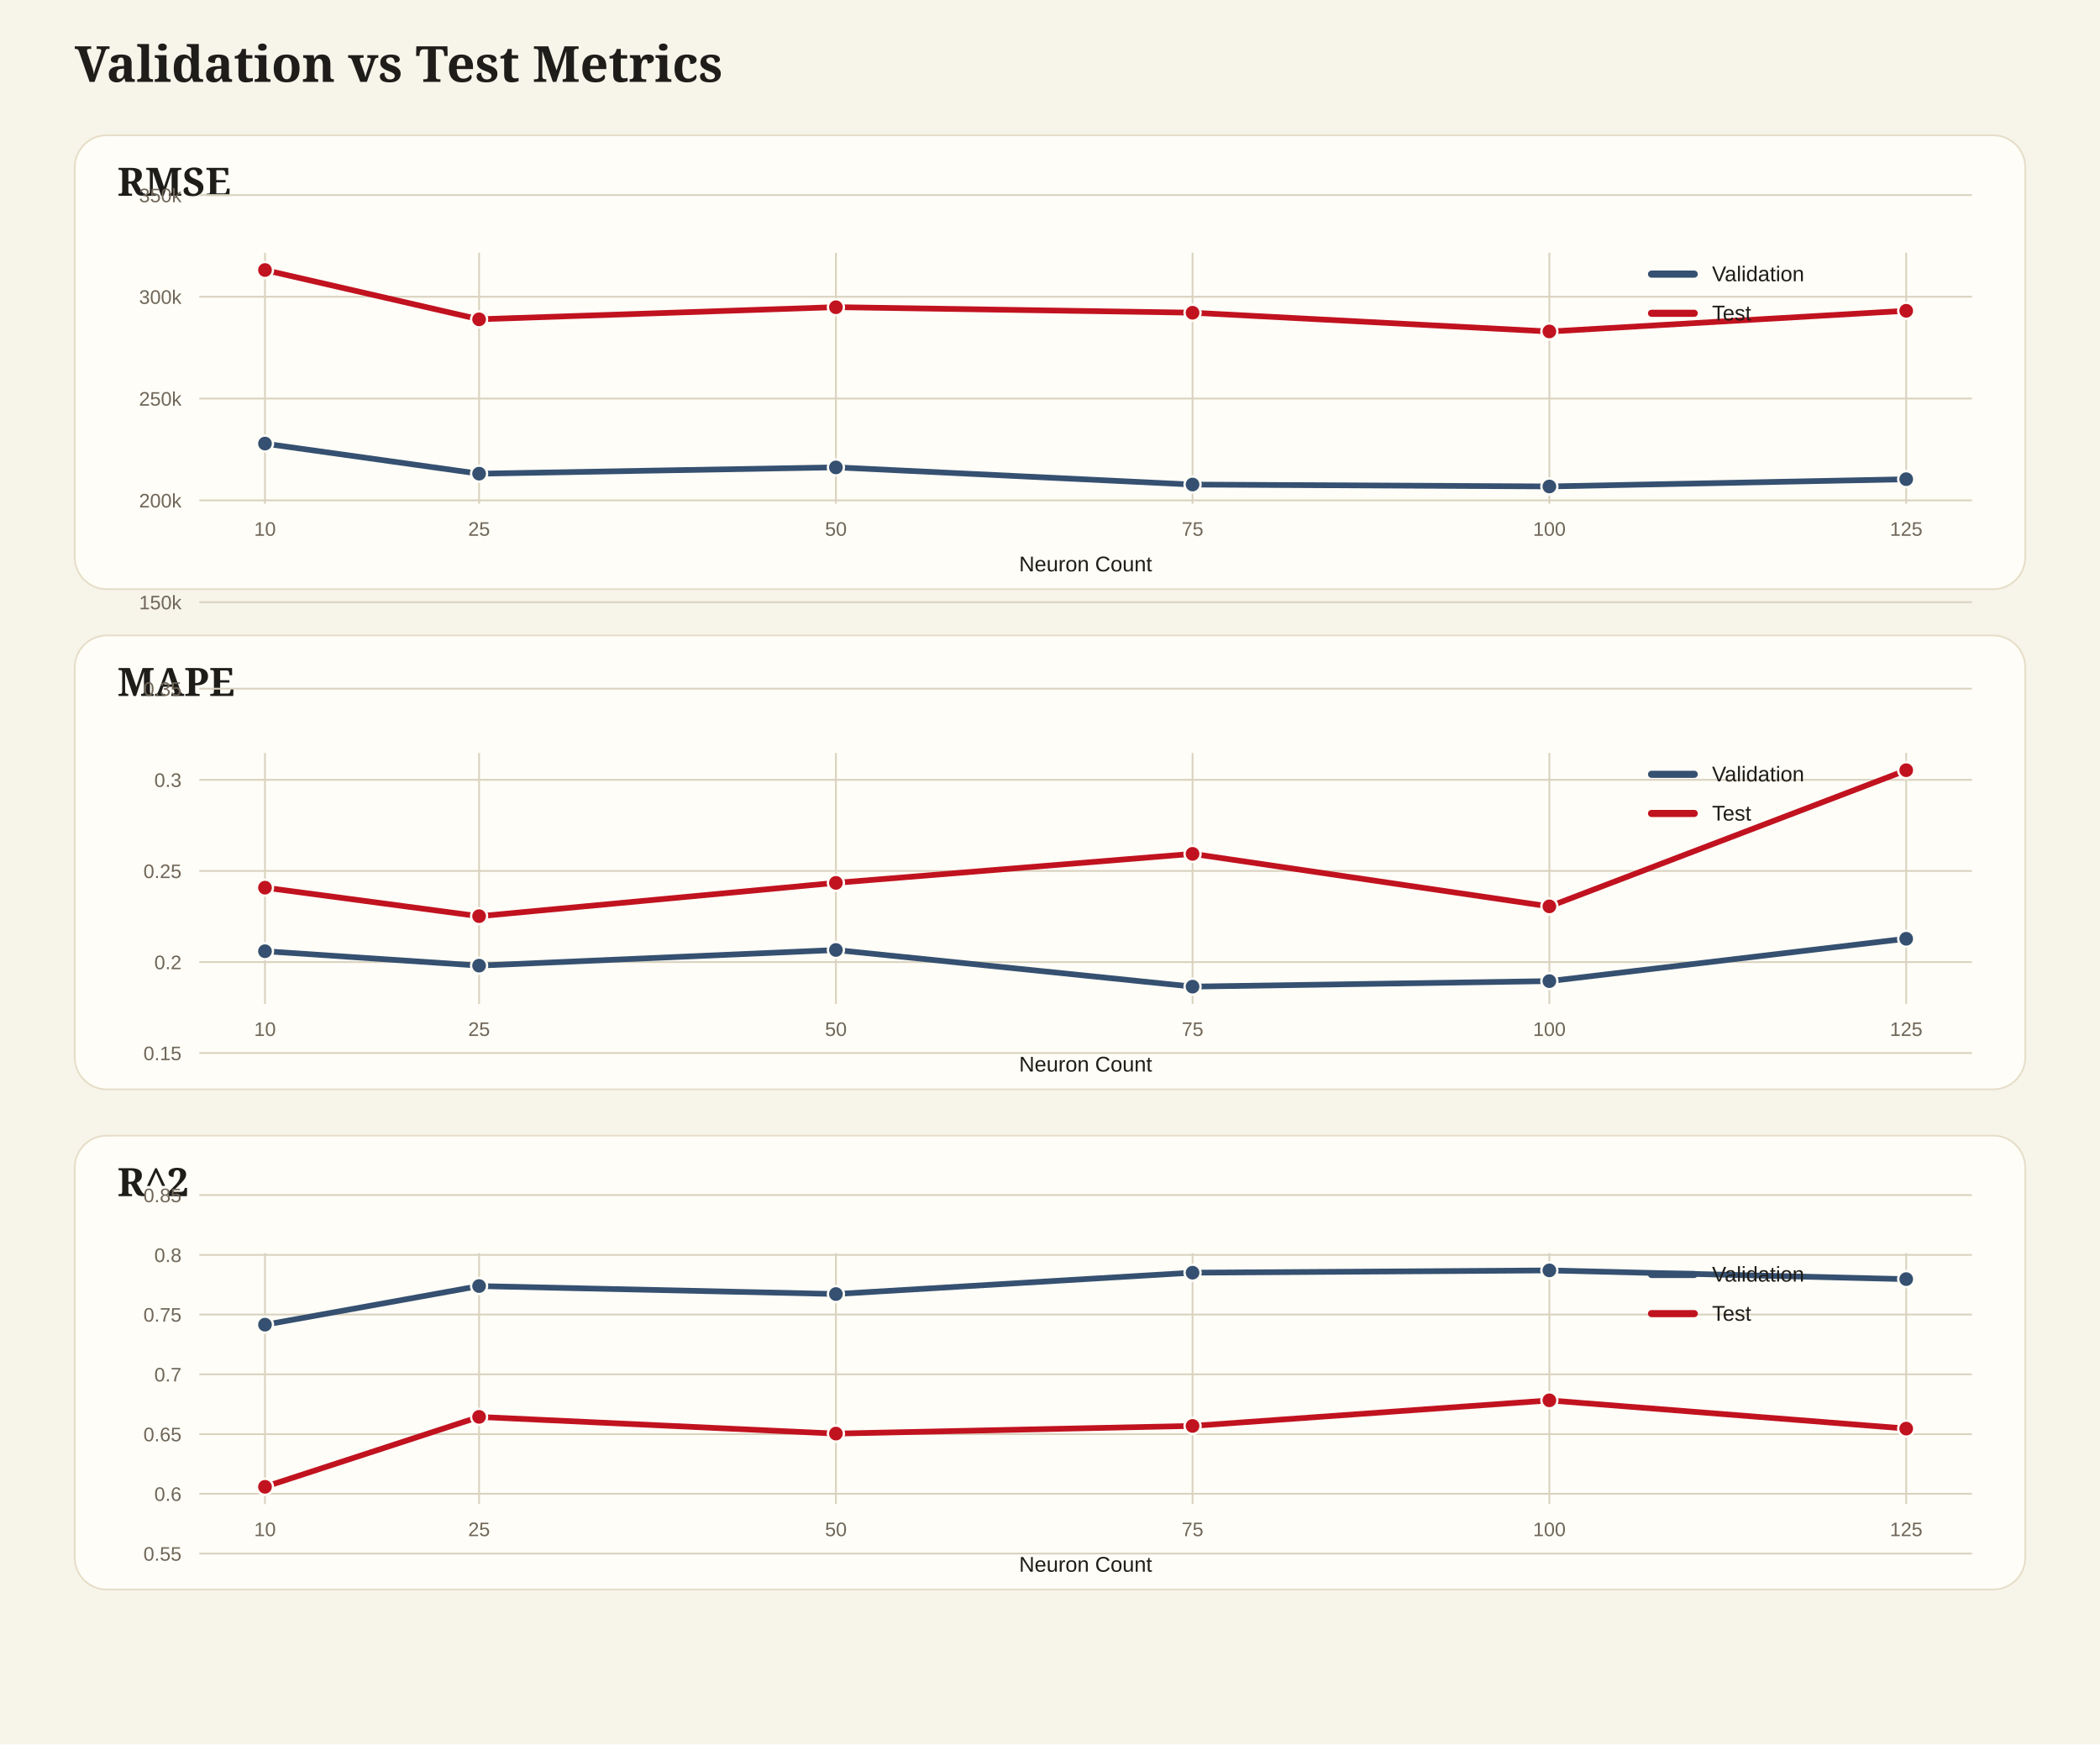
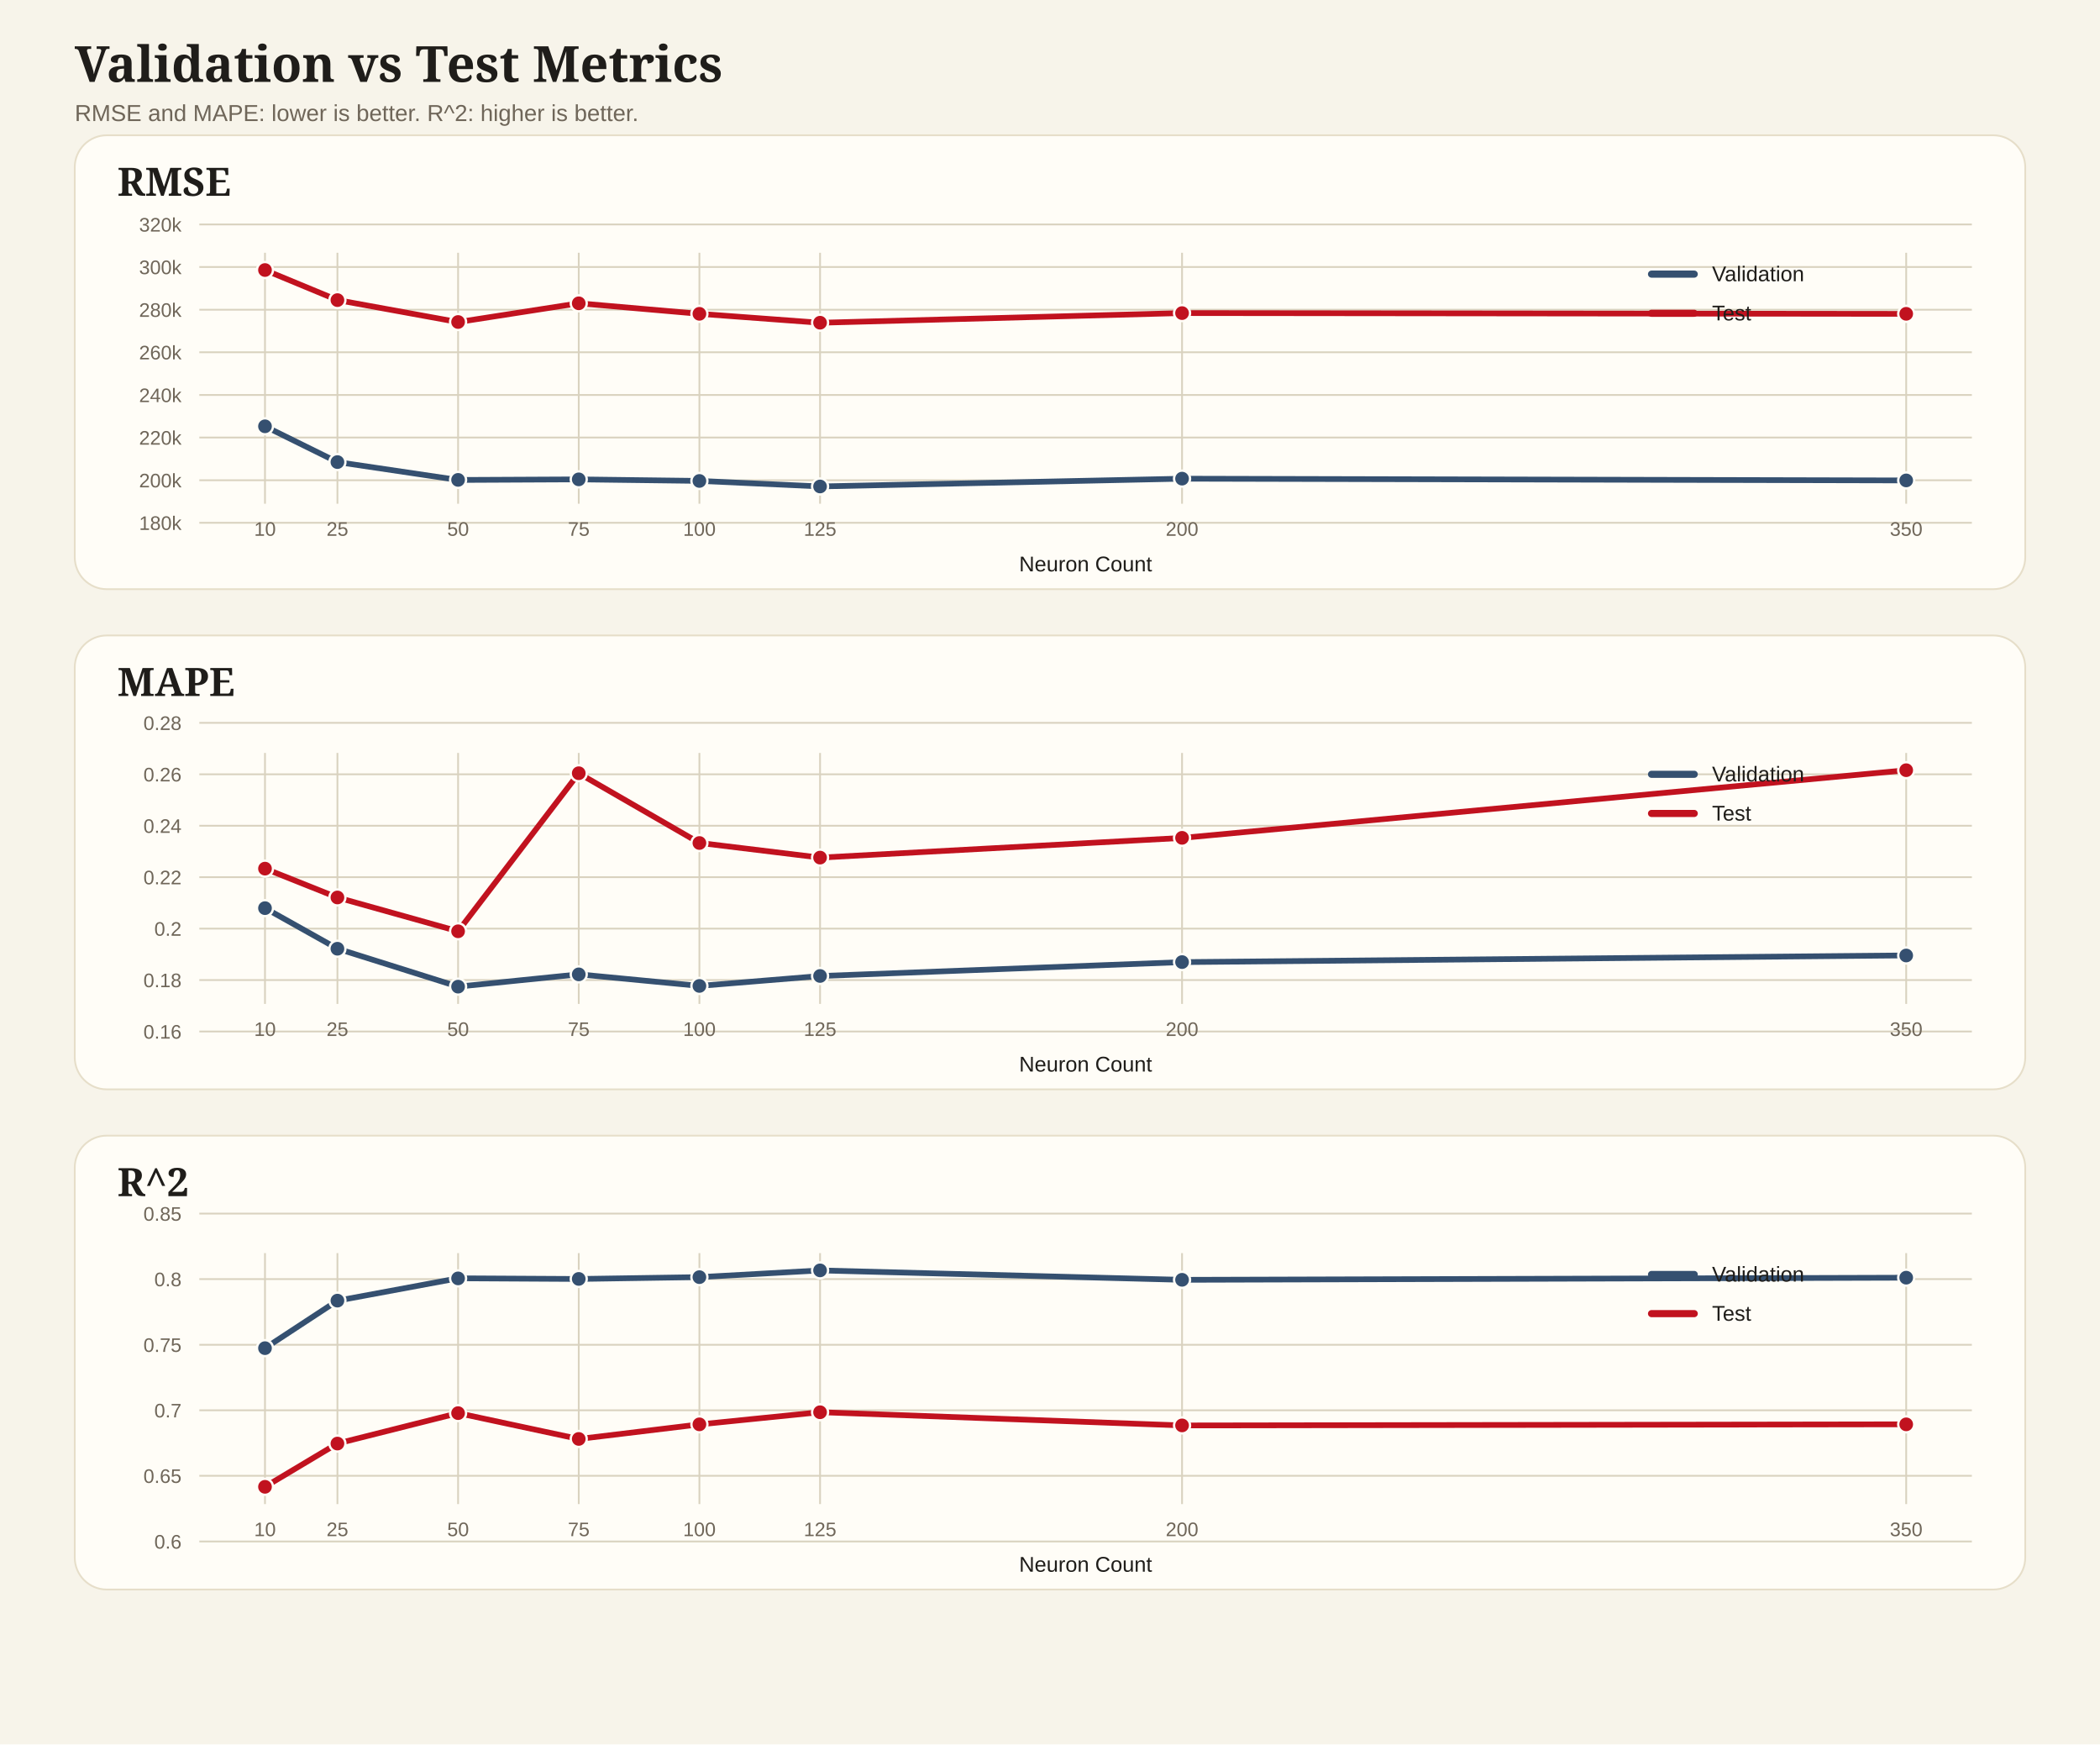
<svg xmlns="http://www.w3.org/2000/svg" width="1180" height="980" viewBox="0 0 1180 980" role="img" aria-label="Validation vs Test Metrics">
  <rect width="1180" height="980" fill="#f7f4ea" />
  <text x="42" y="46" fill="#1f1d1a" font-size="28" font-weight="700" font-family="Georgia, serif">Validation vs Test Metrics</text>
+   <text x="42" y="68" fill="#6f6659" font-size="13" font-family="Trebuchet MS, Arial, sans-serif">RMSE and MAPE: lower is better. R^2: higher is better.</text>
  <rect x="42.0" y="76.0" width="1096.0" height="255.0" rx="18" fill="#fffdf7" stroke="#e6dec9" />
  <text x="66.0" y="110.0" fill="#1f1d1a" font-size="22" font-weight="700" font-family="Georgia, serif">RMSE</text>
-   <line x1="112.0" y1="338.3" x2="1108.0" y2="338.3" stroke="#d9d2bf" stroke-width="1" />
-   <text x="102.0" y="342.3" text-anchor="end" fill="#6f6659" font-size="11" font-family="Trebuchet MS, Arial, sans-serif">150k</text>
-   <line x1="112.0" y1="281.1" x2="1108.0" y2="281.1" stroke="#d9d2bf" stroke-width="1" />
-   <text x="102.0" y="285.1" text-anchor="end" fill="#6f6659" font-size="11" font-family="Trebuchet MS, Arial, sans-serif">200k</text>
-   <line x1="112.0" y1="223.9" x2="1108.0" y2="223.9" stroke="#d9d2bf" stroke-width="1" />
-   <text x="102.0" y="227.9" text-anchor="end" fill="#6f6659" font-size="11" font-family="Trebuchet MS, Arial, sans-serif">250k</text>
-   <line x1="112.0" y1="166.7" x2="1108.0" y2="166.7" stroke="#d9d2bf" stroke-width="1" />
-   <text x="102.0" y="170.7" text-anchor="end" fill="#6f6659" font-size="11" font-family="Trebuchet MS, Arial, sans-serif">300k</text>
-   <line x1="112.0" y1="109.6" x2="1108.0" y2="109.6" stroke="#d9d2bf" stroke-width="1" />
-   <text x="102.0" y="113.6" text-anchor="end" fill="#6f6659" font-size="11" font-family="Trebuchet MS, Arial, sans-serif">350k</text>
+   <line x1="112.0" y1="293.7" x2="1108.0" y2="293.7" stroke="#d9d2bf" stroke-width="1" />
+   <text x="102.0" y="297.7" text-anchor="end" fill="#6f6659" font-size="11" font-family="Trebuchet MS, Arial, sans-serif">180k</text>
+   <line x1="112.0" y1="269.8" x2="1108.0" y2="269.8" stroke="#d9d2bf" stroke-width="1" />
+   <text x="102.0" y="273.8" text-anchor="end" fill="#6f6659" font-size="11" font-family="Trebuchet MS, Arial, sans-serif">200k</text>
+   <line x1="112.0" y1="245.8" x2="1108.0" y2="245.8" stroke="#d9d2bf" stroke-width="1" />
+   <text x="102.0" y="249.8" text-anchor="end" fill="#6f6659" font-size="11" font-family="Trebuchet MS, Arial, sans-serif">220k</text>
+   <line x1="112.0" y1="221.9" x2="1108.0" y2="221.9" stroke="#d9d2bf" stroke-width="1" />
+   <text x="102.0" y="225.9" text-anchor="end" fill="#6f6659" font-size="11" font-family="Trebuchet MS, Arial, sans-serif">240k</text>
+   <line x1="112.0" y1="197.9" x2="1108.0" y2="197.9" stroke="#d9d2bf" stroke-width="1" />
+   <text x="102.0" y="201.9" text-anchor="end" fill="#6f6659" font-size="11" font-family="Trebuchet MS, Arial, sans-serif">260k</text>
+   <line x1="112.0" y1="174.0" x2="1108.0" y2="174.0" stroke="#d9d2bf" stroke-width="1" />
+   <text x="102.0" y="178.0" text-anchor="end" fill="#6f6659" font-size="11" font-family="Trebuchet MS, Arial, sans-serif">280k</text>
+   <line x1="112.0" y1="150.0" x2="1108.0" y2="150.0" stroke="#d9d2bf" stroke-width="1" />
+   <text x="102.0" y="154.0" text-anchor="end" fill="#6f6659" font-size="11" font-family="Trebuchet MS, Arial, sans-serif">300k</text>
+   <line x1="112.0" y1="126.1" x2="1108.0" y2="126.1" stroke="#d9d2bf" stroke-width="1" />
+   <text x="102.0" y="130.1" text-anchor="end" fill="#6f6659" font-size="11" font-family="Trebuchet MS, Arial, sans-serif">320k</text>
  <line x1="148.9" y1="142.0" x2="148.9" y2="283.0" stroke="#d9d2bf" stroke-width="1" />
  <text x="148.9" y="301.0" text-anchor="middle" fill="#6f6659" font-size="11" font-family="Trebuchet MS, Arial, sans-serif">10</text>
-   <line x1="269.2" y1="142.0" x2="269.2" y2="283.0" stroke="#d9d2bf" stroke-width="1" />
-   <text x="269.2" y="301.0" text-anchor="middle" fill="#6f6659" font-size="11" font-family="Trebuchet MS, Arial, sans-serif">25</text>
-   <line x1="469.7" y1="142.0" x2="469.7" y2="283.0" stroke="#d9d2bf" stroke-width="1" />
-   <text x="469.7" y="301.0" text-anchor="middle" fill="#6f6659" font-size="11" font-family="Trebuchet MS, Arial, sans-serif">50</text>
-   <line x1="670.1" y1="142.0" x2="670.1" y2="283.0" stroke="#d9d2bf" stroke-width="1" />
-   <text x="670.1" y="301.0" text-anchor="middle" fill="#6f6659" font-size="11" font-family="Trebuchet MS, Arial, sans-serif">75</text>
-   <line x1="870.6" y1="142.0" x2="870.6" y2="283.0" stroke="#d9d2bf" stroke-width="1" />
-   <text x="870.6" y="301.0" text-anchor="middle" fill="#6f6659" font-size="11" font-family="Trebuchet MS, Arial, sans-serif">100</text>
+   <line x1="189.6" y1="142.0" x2="189.6" y2="283.0" stroke="#d9d2bf" stroke-width="1" />
+   <text x="189.6" y="301.0" text-anchor="middle" fill="#6f6659" font-size="11" font-family="Trebuchet MS, Arial, sans-serif">25</text>
+   <line x1="257.4" y1="142.0" x2="257.4" y2="283.0" stroke="#d9d2bf" stroke-width="1" />
+   <text x="257.4" y="301.0" text-anchor="middle" fill="#6f6659" font-size="11" font-family="Trebuchet MS, Arial, sans-serif">50</text>
+   <line x1="325.2" y1="142.0" x2="325.2" y2="283.0" stroke="#d9d2bf" stroke-width="1" />
+   <text x="325.2" y="301.0" text-anchor="middle" fill="#6f6659" font-size="11" font-family="Trebuchet MS, Arial, sans-serif">75</text>
+   <line x1="393.0" y1="142.0" x2="393.0" y2="283.0" stroke="#d9d2bf" stroke-width="1" />
+   <text x="393.0" y="301.0" text-anchor="middle" fill="#6f6659" font-size="11" font-family="Trebuchet MS, Arial, sans-serif">100</text>
+   <line x1="460.8" y1="142.0" x2="460.8" y2="283.0" stroke="#d9d2bf" stroke-width="1" />
+   <text x="460.8" y="301.0" text-anchor="middle" fill="#6f6659" font-size="11" font-family="Trebuchet MS, Arial, sans-serif">125</text>
+   <line x1="664.2" y1="142.0" x2="664.2" y2="283.0" stroke="#d9d2bf" stroke-width="1" />
+   <text x="664.2" y="301.0" text-anchor="middle" fill="#6f6659" font-size="11" font-family="Trebuchet MS, Arial, sans-serif">200</text>
  <line x1="1071.1" y1="142.0" x2="1071.1" y2="283.0" stroke="#d9d2bf" stroke-width="1" />
-   <text x="1071.1" y="301.0" text-anchor="middle" fill="#6f6659" font-size="11" font-family="Trebuchet MS, Arial, sans-serif">125</text>
-   <path d="M 148.89 249.24 L 269.18 266.12 L 469.66 262.55 L 670.14 272.23 L 870.63 273.28 L 1071.11 269.25" fill="none" stroke="#355070" stroke-width="3.2" stroke-linecap="round" stroke-linejoin="round" />
-   <circle cx="148.9" cy="249.2" r="4.5" fill="#355070" stroke="#fffdf7" stroke-width="1.3" />
-   <circle cx="269.2" cy="266.1" r="4.5" fill="#355070" stroke="#fffdf7" stroke-width="1.3" />
-   <circle cx="469.7" cy="262.6" r="4.5" fill="#355070" stroke="#fffdf7" stroke-width="1.3" />
-   <circle cx="670.1" cy="272.2" r="4.5" fill="#355070" stroke="#fffdf7" stroke-width="1.3" />
-   <circle cx="870.6" cy="273.3" r="4.5" fill="#355070" stroke="#fffdf7" stroke-width="1.3" />
-   <circle cx="1071.1" cy="269.2" r="4.5" fill="#355070" stroke="#fffdf7" stroke-width="1.3" />
-   <path d="M 148.89 151.72 L 269.18 179.36 L 469.66 172.55 L 670.14 175.67 L 870.63 186.24 L 1071.11 174.60" fill="none" stroke="#c1121f" stroke-width="3.2" stroke-linecap="round" stroke-linejoin="round" />
+   <text x="1071.1" y="301.0" text-anchor="middle" fill="#6f6659" font-size="11" font-family="Trebuchet MS, Arial, sans-serif">350</text>
+   <path d="M 148.89 239.51 L 189.58 259.59 L 257.39 269.64 L 325.20 269.32 L 393.01 270.17 L 460.82 273.28 L 664.25 268.93 L 1071.11 269.91" fill="none" stroke="#355070" stroke-width="3.2" stroke-linecap="round" stroke-linejoin="round" />
+   <circle cx="148.9" cy="239.5" r="4.5" fill="#355070" stroke="#fffdf7" stroke-width="1.3" />
+   <circle cx="189.6" cy="259.6" r="4.5" fill="#355070" stroke="#fffdf7" stroke-width="1.3" />
+   <circle cx="257.4" cy="269.6" r="4.5" fill="#355070" stroke="#fffdf7" stroke-width="1.3" />
+   <circle cx="325.2" cy="269.3" r="4.5" fill="#355070" stroke="#fffdf7" stroke-width="1.3" />
+   <circle cx="393.0" cy="270.2" r="4.5" fill="#355070" stroke="#fffdf7" stroke-width="1.3" />
+   <circle cx="460.8" cy="273.3" r="4.5" fill="#355070" stroke="#fffdf7" stroke-width="1.3" />
+   <circle cx="664.2" cy="268.9" r="4.5" fill="#355070" stroke="#fffdf7" stroke-width="1.3" />
+   <circle cx="1071.1" cy="269.9" r="4.5" fill="#355070" stroke="#fffdf7" stroke-width="1.3" />
+   <path d="M 148.89 151.72 L 189.58 168.58 L 257.39 180.94 L 325.20 170.39 L 393.01 176.30 L 460.82 181.33 L 664.25 175.88 L 1071.11 176.33" fill="none" stroke="#c1121f" stroke-width="3.2" stroke-linecap="round" stroke-linejoin="round" />
  <circle cx="148.9" cy="151.7" r="4.5" fill="#c1121f" stroke="#fffdf7" stroke-width="1.3" />
-   <circle cx="269.2" cy="179.4" r="4.5" fill="#c1121f" stroke="#fffdf7" stroke-width="1.3" />
-   <circle cx="469.7" cy="172.6" r="4.5" fill="#c1121f" stroke="#fffdf7" stroke-width="1.3" />
-   <circle cx="670.1" cy="175.7" r="4.5" fill="#c1121f" stroke="#fffdf7" stroke-width="1.3" />
-   <circle cx="870.6" cy="186.2" r="4.5" fill="#c1121f" stroke="#fffdf7" stroke-width="1.3" />
-   <circle cx="1071.1" cy="174.6" r="4.5" fill="#c1121f" stroke="#fffdf7" stroke-width="1.3" />
+   <circle cx="189.6" cy="168.6" r="4.5" fill="#c1121f" stroke="#fffdf7" stroke-width="1.3" />
+   <circle cx="257.4" cy="180.9" r="4.5" fill="#c1121f" stroke="#fffdf7" stroke-width="1.3" />
+   <circle cx="325.2" cy="170.4" r="4.5" fill="#c1121f" stroke="#fffdf7" stroke-width="1.3" />
+   <circle cx="393.0" cy="176.3" r="4.5" fill="#c1121f" stroke="#fffdf7" stroke-width="1.3" />
+   <circle cx="460.8" cy="181.3" r="4.5" fill="#c1121f" stroke="#fffdf7" stroke-width="1.3" />
+   <circle cx="664.2" cy="175.9" r="4.5" fill="#c1121f" stroke="#fffdf7" stroke-width="1.3" />
+   <circle cx="1071.1" cy="176.3" r="4.5" fill="#c1121f" stroke="#fffdf7" stroke-width="1.3" />
  <line x1="928.0" y1="154.0" x2="952.0" y2="154.0" stroke="#355070" stroke-width="4" stroke-linecap="round" />
  <text x="962.0" y="158.0" fill="#1f1d1a" font-size="12" font-family="Trebuchet MS, Arial, sans-serif">Validation</text>
  <line x1="928.0" y1="176.0" x2="952.0" y2="176.0" stroke="#c1121f" stroke-width="4" stroke-linecap="round" />
  <text x="962.0" y="180.0" fill="#1f1d1a" font-size="12" font-family="Trebuchet MS, Arial, sans-serif">Test</text>
  <text x="610.0" y="321.0" text-anchor="middle" fill="#1f1d1a" font-size="12" font-family="Trebuchet MS, Arial, sans-serif">Neuron Count</text>
  <rect x="42.0" y="357.0" width="1096.0" height="255.0" rx="18" fill="#fffdf7" stroke="#e6dec9" />
  <text x="66.0" y="391.0" fill="#1f1d1a" font-size="22" font-weight="700" font-family="Georgia, serif">MAPE</text>
-   <line x1="112.0" y1="591.6" x2="1108.0" y2="591.6" stroke="#d9d2bf" stroke-width="1" />
-   <text x="102.0" y="595.6" text-anchor="end" fill="#6f6659" font-size="11" font-family="Trebuchet MS, Arial, sans-serif">0.15</text>
-   <line x1="112.0" y1="540.5" x2="1108.0" y2="540.5" stroke="#d9d2bf" stroke-width="1" />
-   <text x="102.0" y="544.5" text-anchor="end" fill="#6f6659" font-size="11" font-family="Trebuchet MS, Arial, sans-serif">0.2</text>
-   <line x1="112.0" y1="489.3" x2="1108.0" y2="489.3" stroke="#d9d2bf" stroke-width="1" />
-   <text x="102.0" y="493.3" text-anchor="end" fill="#6f6659" font-size="11" font-family="Trebuchet MS, Arial, sans-serif">0.25</text>
-   <line x1="112.0" y1="438.1" x2="1108.0" y2="438.1" stroke="#d9d2bf" stroke-width="1" />
-   <text x="102.0" y="442.1" text-anchor="end" fill="#6f6659" font-size="11" font-family="Trebuchet MS, Arial, sans-serif">0.3</text>
-   <line x1="112.0" y1="386.9" x2="1108.0" y2="386.9" stroke="#d9d2bf" stroke-width="1" />
-   <text x="102.0" y="390.9" text-anchor="end" fill="#6f6659" font-size="11" font-family="Trebuchet MS, Arial, sans-serif">0.35</text>
+   <line x1="112.0" y1="579.5" x2="1108.0" y2="579.5" stroke="#d9d2bf" stroke-width="1" />
+   <text x="102.0" y="583.5" text-anchor="end" fill="#6f6659" font-size="11" font-family="Trebuchet MS, Arial, sans-serif">0.16</text>
+   <line x1="112.0" y1="550.6" x2="1108.0" y2="550.6" stroke="#d9d2bf" stroke-width="1" />
+   <text x="102.0" y="554.6" text-anchor="end" fill="#6f6659" font-size="11" font-family="Trebuchet MS, Arial, sans-serif">0.18</text>
+   <line x1="112.0" y1="521.7" x2="1108.0" y2="521.7" stroke="#d9d2bf" stroke-width="1" />
+   <text x="102.0" y="525.7" text-anchor="end" fill="#6f6659" font-size="11" font-family="Trebuchet MS, Arial, sans-serif">0.2</text>
+   <line x1="112.0" y1="492.8" x2="1108.0" y2="492.8" stroke="#d9d2bf" stroke-width="1" />
+   <text x="102.0" y="496.8" text-anchor="end" fill="#6f6659" font-size="11" font-family="Trebuchet MS, Arial, sans-serif">0.22</text>
+   <line x1="112.0" y1="463.9" x2="1108.0" y2="463.9" stroke="#d9d2bf" stroke-width="1" />
+   <text x="102.0" y="467.9" text-anchor="end" fill="#6f6659" font-size="11" font-family="Trebuchet MS, Arial, sans-serif">0.24</text>
+   <line x1="112.0" y1="435.0" x2="1108.0" y2="435.0" stroke="#d9d2bf" stroke-width="1" />
+   <text x="102.0" y="439.0" text-anchor="end" fill="#6f6659" font-size="11" font-family="Trebuchet MS, Arial, sans-serif">0.26</text>
+   <line x1="112.0" y1="406.1" x2="1108.0" y2="406.1" stroke="#d9d2bf" stroke-width="1" />
+   <text x="102.0" y="410.1" text-anchor="end" fill="#6f6659" font-size="11" font-family="Trebuchet MS, Arial, sans-serif">0.28</text>
  <line x1="148.9" y1="423.0" x2="148.9" y2="564.0" stroke="#d9d2bf" stroke-width="1" />
  <text x="148.9" y="582.0" text-anchor="middle" fill="#6f6659" font-size="11" font-family="Trebuchet MS, Arial, sans-serif">10</text>
-   <line x1="269.2" y1="423.0" x2="269.2" y2="564.0" stroke="#d9d2bf" stroke-width="1" />
-   <text x="269.2" y="582.0" text-anchor="middle" fill="#6f6659" font-size="11" font-family="Trebuchet MS, Arial, sans-serif">25</text>
-   <line x1="469.7" y1="423.0" x2="469.7" y2="564.0" stroke="#d9d2bf" stroke-width="1" />
-   <text x="469.7" y="582.0" text-anchor="middle" fill="#6f6659" font-size="11" font-family="Trebuchet MS, Arial, sans-serif">50</text>
-   <line x1="670.1" y1="423.0" x2="670.1" y2="564.0" stroke="#d9d2bf" stroke-width="1" />
-   <text x="670.1" y="582.0" text-anchor="middle" fill="#6f6659" font-size="11" font-family="Trebuchet MS, Arial, sans-serif">75</text>
-   <line x1="870.6" y1="423.0" x2="870.6" y2="564.0" stroke="#d9d2bf" stroke-width="1" />
-   <text x="870.6" y="582.0" text-anchor="middle" fill="#6f6659" font-size="11" font-family="Trebuchet MS, Arial, sans-serif">100</text>
+   <line x1="189.6" y1="423.0" x2="189.6" y2="564.0" stroke="#d9d2bf" stroke-width="1" />
+   <text x="189.6" y="582.0" text-anchor="middle" fill="#6f6659" font-size="11" font-family="Trebuchet MS, Arial, sans-serif">25</text>
+   <line x1="257.4" y1="423.0" x2="257.4" y2="564.0" stroke="#d9d2bf" stroke-width="1" />
+   <text x="257.4" y="582.0" text-anchor="middle" fill="#6f6659" font-size="11" font-family="Trebuchet MS, Arial, sans-serif">50</text>
+   <line x1="325.2" y1="423.0" x2="325.2" y2="564.0" stroke="#d9d2bf" stroke-width="1" />
+   <text x="325.2" y="582.0" text-anchor="middle" fill="#6f6659" font-size="11" font-family="Trebuchet MS, Arial, sans-serif">75</text>
+   <line x1="393.0" y1="423.0" x2="393.0" y2="564.0" stroke="#d9d2bf" stroke-width="1" />
+   <text x="393.0" y="582.0" text-anchor="middle" fill="#6f6659" font-size="11" font-family="Trebuchet MS, Arial, sans-serif">100</text>
+   <line x1="460.8" y1="423.0" x2="460.8" y2="564.0" stroke="#d9d2bf" stroke-width="1" />
+   <text x="460.8" y="582.0" text-anchor="middle" fill="#6f6659" font-size="11" font-family="Trebuchet MS, Arial, sans-serif">125</text>
+   <line x1="664.2" y1="423.0" x2="664.2" y2="564.0" stroke="#d9d2bf" stroke-width="1" />
+   <text x="664.2" y="582.0" text-anchor="middle" fill="#6f6659" font-size="11" font-family="Trebuchet MS, Arial, sans-serif">200</text>
  <line x1="1071.1" y1="423.0" x2="1071.1" y2="564.0" stroke="#d9d2bf" stroke-width="1" />
-   <text x="1071.1" y="582.0" text-anchor="middle" fill="#6f6659" font-size="11" font-family="Trebuchet MS, Arial, sans-serif">125</text>
-   <path d="M 148.89 534.39 L 269.18 542.47 L 469.66 533.71 L 670.14 554.28 L 870.63 551.18 L 1071.11 527.36" fill="none" stroke="#355070" stroke-width="3.2" stroke-linecap="round" stroke-linejoin="round" />
-   <circle cx="148.9" cy="534.4" r="4.5" fill="#355070" stroke="#fffdf7" stroke-width="1.3" />
-   <circle cx="269.2" cy="542.5" r="4.5" fill="#355070" stroke="#fffdf7" stroke-width="1.3" />
-   <circle cx="469.7" cy="533.7" r="4.5" fill="#355070" stroke="#fffdf7" stroke-width="1.3" />
-   <circle cx="670.1" cy="554.3" r="4.5" fill="#355070" stroke="#fffdf7" stroke-width="1.3" />
-   <circle cx="870.6" cy="551.2" r="4.5" fill="#355070" stroke="#fffdf7" stroke-width="1.3" />
-   <circle cx="1071.1" cy="527.4" r="4.5" fill="#355070" stroke="#fffdf7" stroke-width="1.3" />
-   <path d="M 148.89 498.68 L 269.18 514.73 L 469.66 495.98 L 670.14 479.69 L 870.63 509.24 L 1071.11 432.72" fill="none" stroke="#c1121f" stroke-width="3.2" stroke-linecap="round" stroke-linejoin="round" />
-   <circle cx="148.9" cy="498.7" r="4.5" fill="#c1121f" stroke="#fffdf7" stroke-width="1.3" />
-   <circle cx="269.2" cy="514.7" r="4.5" fill="#c1121f" stroke="#fffdf7" stroke-width="1.3" />
-   <circle cx="469.7" cy="496.0" r="4.5" fill="#c1121f" stroke="#fffdf7" stroke-width="1.3" />
-   <circle cx="670.1" cy="479.7" r="4.5" fill="#c1121f" stroke="#fffdf7" stroke-width="1.3" />
-   <circle cx="870.6" cy="509.2" r="4.5" fill="#c1121f" stroke="#fffdf7" stroke-width="1.3" />
+   <text x="1071.1" y="582.0" text-anchor="middle" fill="#6f6659" font-size="11" font-family="Trebuchet MS, Arial, sans-serif">350</text>
+   <path d="M 148.89 510.16 L 189.58 532.95 L 257.39 554.28 L 325.20 547.39 L 393.01 553.88 L 460.82 548.33 L 664.25 540.52 L 1071.11 536.76" fill="none" stroke="#355070" stroke-width="3.2" stroke-linecap="round" stroke-linejoin="round" />
+   <circle cx="148.9" cy="510.2" r="4.5" fill="#355070" stroke="#fffdf7" stroke-width="1.3" />
+   <circle cx="189.6" cy="533.0" r="4.5" fill="#355070" stroke="#fffdf7" stroke-width="1.3" />
+   <circle cx="257.4" cy="554.3" r="4.5" fill="#355070" stroke="#fffdf7" stroke-width="1.3" />
+   <circle cx="325.2" cy="547.4" r="4.5" fill="#355070" stroke="#fffdf7" stroke-width="1.3" />
+   <circle cx="393.0" cy="553.9" r="4.5" fill="#355070" stroke="#fffdf7" stroke-width="1.3" />
+   <circle cx="460.8" cy="548.3" r="4.5" fill="#355070" stroke="#fffdf7" stroke-width="1.3" />
+   <circle cx="664.2" cy="540.5" r="4.5" fill="#355070" stroke="#fffdf7" stroke-width="1.3" />
+   <circle cx="1071.1" cy="536.8" r="4.5" fill="#355070" stroke="#fffdf7" stroke-width="1.3" />
+   <path d="M 148.89 487.98 L 189.58 504.21 L 257.39 523.19 L 325.20 434.44 L 393.01 473.56 L 460.82 481.81 L 664.25 470.74 L 1071.11 432.72" fill="none" stroke="#c1121f" stroke-width="3.2" stroke-linecap="round" stroke-linejoin="round" />
+   <circle cx="148.9" cy="488.0" r="4.5" fill="#c1121f" stroke="#fffdf7" stroke-width="1.3" />
+   <circle cx="189.6" cy="504.2" r="4.5" fill="#c1121f" stroke="#fffdf7" stroke-width="1.3" />
+   <circle cx="257.4" cy="523.2" r="4.5" fill="#c1121f" stroke="#fffdf7" stroke-width="1.3" />
+   <circle cx="325.2" cy="434.4" r="4.5" fill="#c1121f" stroke="#fffdf7" stroke-width="1.3" />
+   <circle cx="393.0" cy="473.6" r="4.5" fill="#c1121f" stroke="#fffdf7" stroke-width="1.3" />
+   <circle cx="460.8" cy="481.8" r="4.5" fill="#c1121f" stroke="#fffdf7" stroke-width="1.3" />
+   <circle cx="664.2" cy="470.7" r="4.5" fill="#c1121f" stroke="#fffdf7" stroke-width="1.3" />
  <circle cx="1071.1" cy="432.7" r="4.5" fill="#c1121f" stroke="#fffdf7" stroke-width="1.3" />
  <line x1="928.0" y1="435.0" x2="952.0" y2="435.0" stroke="#355070" stroke-width="4" stroke-linecap="round" />
  <text x="962.0" y="439.0" fill="#1f1d1a" font-size="12" font-family="Trebuchet MS, Arial, sans-serif">Validation</text>
  <line x1="928.0" y1="457.0" x2="952.0" y2="457.0" stroke="#c1121f" stroke-width="4" stroke-linecap="round" />
  <text x="962.0" y="461.0" fill="#1f1d1a" font-size="12" font-family="Trebuchet MS, Arial, sans-serif">Test</text>
  <text x="610.0" y="602.0" text-anchor="middle" fill="#1f1d1a" font-size="12" font-family="Trebuchet MS, Arial, sans-serif">Neuron Count</text>
  <rect x="42.0" y="638.0" width="1096.0" height="255.0" rx="18" fill="#fffdf7" stroke="#e6dec9" />
  <text x="66.0" y="672.0" fill="#1f1d1a" font-size="22" font-weight="700" font-family="Georgia, serif">R^2</text>
-   <line x1="112.0" y1="872.8" x2="1108.0" y2="872.8" stroke="#d9d2bf" stroke-width="1" />
-   <text x="102.0" y="876.8" text-anchor="end" fill="#6f6659" font-size="11" font-family="Trebuchet MS, Arial, sans-serif">0.55</text>
-   <line x1="112.0" y1="839.2" x2="1108.0" y2="839.2" stroke="#d9d2bf" stroke-width="1" />
-   <text x="102.0" y="843.2" text-anchor="end" fill="#6f6659" font-size="11" font-family="Trebuchet MS, Arial, sans-serif">0.6</text>
-   <line x1="112.0" y1="805.7" x2="1108.0" y2="805.7" stroke="#d9d2bf" stroke-width="1" />
-   <text x="102.0" y="809.7" text-anchor="end" fill="#6f6659" font-size="11" font-family="Trebuchet MS, Arial, sans-serif">0.65</text>
-   <line x1="112.0" y1="772.1" x2="1108.0" y2="772.1" stroke="#d9d2bf" stroke-width="1" />
-   <text x="102.0" y="776.1" text-anchor="end" fill="#6f6659" font-size="11" font-family="Trebuchet MS, Arial, sans-serif">0.7</text>
-   <line x1="112.0" y1="738.5" x2="1108.0" y2="738.5" stroke="#d9d2bf" stroke-width="1" />
-   <text x="102.0" y="742.5" text-anchor="end" fill="#6f6659" font-size="11" font-family="Trebuchet MS, Arial, sans-serif">0.75</text>
-   <line x1="112.0" y1="705.0" x2="1108.0" y2="705.0" stroke="#d9d2bf" stroke-width="1" />
-   <text x="102.0" y="709.0" text-anchor="end" fill="#6f6659" font-size="11" font-family="Trebuchet MS, Arial, sans-serif">0.8</text>
-   <line x1="112.0" y1="671.4" x2="1108.0" y2="671.4" stroke="#d9d2bf" stroke-width="1" />
-   <text x="102.0" y="675.4" text-anchor="end" fill="#6f6659" font-size="11" font-family="Trebuchet MS, Arial, sans-serif">0.85</text>
+   <line x1="112.0" y1="866.0" x2="1108.0" y2="866.0" stroke="#d9d2bf" stroke-width="1" />
+   <text x="102.0" y="870.0" text-anchor="end" fill="#6f6659" font-size="11" font-family="Trebuchet MS, Arial, sans-serif">0.6</text>
+   <line x1="112.0" y1="829.1" x2="1108.0" y2="829.1" stroke="#d9d2bf" stroke-width="1" />
+   <text x="102.0" y="833.1" text-anchor="end" fill="#6f6659" font-size="11" font-family="Trebuchet MS, Arial, sans-serif">0.65</text>
+   <line x1="112.0" y1="792.3" x2="1108.0" y2="792.3" stroke="#d9d2bf" stroke-width="1" />
+   <text x="102.0" y="796.3" text-anchor="end" fill="#6f6659" font-size="11" font-family="Trebuchet MS, Arial, sans-serif">0.7</text>
+   <line x1="112.0" y1="755.5" x2="1108.0" y2="755.5" stroke="#d9d2bf" stroke-width="1" />
+   <text x="102.0" y="759.5" text-anchor="end" fill="#6f6659" font-size="11" font-family="Trebuchet MS, Arial, sans-serif">0.75</text>
+   <line x1="112.0" y1="718.6" x2="1108.0" y2="718.6" stroke="#d9d2bf" stroke-width="1" />
+   <text x="102.0" y="722.6" text-anchor="end" fill="#6f6659" font-size="11" font-family="Trebuchet MS, Arial, sans-serif">0.8</text>
+   <line x1="112.0" y1="681.8" x2="1108.0" y2="681.8" stroke="#d9d2bf" stroke-width="1" />
+   <text x="102.0" y="685.8" text-anchor="end" fill="#6f6659" font-size="11" font-family="Trebuchet MS, Arial, sans-serif">0.85</text>
  <line x1="148.9" y1="704.0" x2="148.9" y2="845.0" stroke="#d9d2bf" stroke-width="1" />
  <text x="148.9" y="863.0" text-anchor="middle" fill="#6f6659" font-size="11" font-family="Trebuchet MS, Arial, sans-serif">10</text>
-   <line x1="269.2" y1="704.0" x2="269.2" y2="845.0" stroke="#d9d2bf" stroke-width="1" />
-   <text x="269.2" y="863.0" text-anchor="middle" fill="#6f6659" font-size="11" font-family="Trebuchet MS, Arial, sans-serif">25</text>
-   <line x1="469.7" y1="704.0" x2="469.7" y2="845.0" stroke="#d9d2bf" stroke-width="1" />
-   <text x="469.7" y="863.0" text-anchor="middle" fill="#6f6659" font-size="11" font-family="Trebuchet MS, Arial, sans-serif">50</text>
-   <line x1="670.1" y1="704.0" x2="670.1" y2="845.0" stroke="#d9d2bf" stroke-width="1" />
-   <text x="670.1" y="863.0" text-anchor="middle" fill="#6f6659" font-size="11" font-family="Trebuchet MS, Arial, sans-serif">75</text>
-   <line x1="870.6" y1="704.0" x2="870.6" y2="845.0" stroke="#d9d2bf" stroke-width="1" />
-   <text x="870.6" y="863.0" text-anchor="middle" fill="#6f6659" font-size="11" font-family="Trebuchet MS, Arial, sans-serif">100</text>
+   <line x1="189.6" y1="704.0" x2="189.6" y2="845.0" stroke="#d9d2bf" stroke-width="1" />
+   <text x="189.6" y="863.0" text-anchor="middle" fill="#6f6659" font-size="11" font-family="Trebuchet MS, Arial, sans-serif">25</text>
+   <line x1="257.4" y1="704.0" x2="257.4" y2="845.0" stroke="#d9d2bf" stroke-width="1" />
+   <text x="257.4" y="863.0" text-anchor="middle" fill="#6f6659" font-size="11" font-family="Trebuchet MS, Arial, sans-serif">50</text>
+   <line x1="325.2" y1="704.0" x2="325.2" y2="845.0" stroke="#d9d2bf" stroke-width="1" />
+   <text x="325.2" y="863.0" text-anchor="middle" fill="#6f6659" font-size="11" font-family="Trebuchet MS, Arial, sans-serif">75</text>
+   <line x1="393.0" y1="704.0" x2="393.0" y2="845.0" stroke="#d9d2bf" stroke-width="1" />
+   <text x="393.0" y="863.0" text-anchor="middle" fill="#6f6659" font-size="11" font-family="Trebuchet MS, Arial, sans-serif">100</text>
+   <line x1="460.8" y1="704.0" x2="460.8" y2="845.0" stroke="#d9d2bf" stroke-width="1" />
+   <text x="460.8" y="863.0" text-anchor="middle" fill="#6f6659" font-size="11" font-family="Trebuchet MS, Arial, sans-serif">125</text>
+   <line x1="664.2" y1="704.0" x2="664.2" y2="845.0" stroke="#d9d2bf" stroke-width="1" />
+   <text x="664.2" y="863.0" text-anchor="middle" fill="#6f6659" font-size="11" font-family="Trebuchet MS, Arial, sans-serif">200</text>
  <line x1="1071.1" y1="704.0" x2="1071.1" y2="845.0" stroke="#d9d2bf" stroke-width="1" />
-   <text x="1071.1" y="863.0" text-anchor="middle" fill="#6f6659" font-size="11" font-family="Trebuchet MS, Arial, sans-serif">125</text>
-   <path d="M 148.89 744.25 L 269.18 722.51 L 469.66 726.98 L 670.14 714.99 L 870.63 713.72 L 1071.11 718.64" fill="none" stroke="#355070" stroke-width="3.2" stroke-linecap="round" stroke-linejoin="round" />
-   <circle cx="148.9" cy="744.2" r="4.5" fill="#355070" stroke="#fffdf7" stroke-width="1.3" />
-   <circle cx="269.2" cy="722.5" r="4.5" fill="#355070" stroke="#fffdf7" stroke-width="1.3" />
-   <circle cx="469.7" cy="727.0" r="4.5" fill="#355070" stroke="#fffdf7" stroke-width="1.3" />
-   <circle cx="670.1" cy="715.0" r="4.5" fill="#355070" stroke="#fffdf7" stroke-width="1.3" />
-   <circle cx="870.6" cy="713.7" r="4.5" fill="#355070" stroke="#fffdf7" stroke-width="1.3" />
-   <circle cx="1071.1" cy="718.6" r="4.5" fill="#355070" stroke="#fffdf7" stroke-width="1.3" />
-   <path d="M 148.89 835.28 L 269.18 796.03 L 469.66 805.40 L 670.14 801.08 L 870.63 786.75 L 1071.11 802.56" fill="none" stroke="#c1121f" stroke-width="3.2" stroke-linecap="round" stroke-linejoin="round" />
+   <text x="1071.1" y="863.0" text-anchor="middle" fill="#6f6659" font-size="11" font-family="Trebuchet MS, Arial, sans-serif">350</text>
+   <path d="M 148.89 757.41 L 189.58 730.73 L 257.39 718.15 L 325.20 718.53 L 393.01 717.49 L 460.82 713.72 L 664.25 719.01 L 1071.11 717.81" fill="none" stroke="#355070" stroke-width="3.2" stroke-linecap="round" stroke-linejoin="round" />
+   <circle cx="148.9" cy="757.4" r="4.5" fill="#355070" stroke="#fffdf7" stroke-width="1.3" />
+   <circle cx="189.6" cy="730.7" r="4.5" fill="#355070" stroke="#fffdf7" stroke-width="1.3" />
+   <circle cx="257.4" cy="718.2" r="4.5" fill="#355070" stroke="#fffdf7" stroke-width="1.3" />
+   <circle cx="325.2" cy="718.5" r="4.5" fill="#355070" stroke="#fffdf7" stroke-width="1.3" />
+   <circle cx="393.0" cy="717.5" r="4.5" fill="#355070" stroke="#fffdf7" stroke-width="1.3" />
+   <circle cx="460.8" cy="713.7" r="4.5" fill="#355070" stroke="#fffdf7" stroke-width="1.3" />
+   <circle cx="664.2" cy="719.0" r="4.5" fill="#355070" stroke="#fffdf7" stroke-width="1.3" />
+   <circle cx="1071.1" cy="717.8" r="4.5" fill="#355070" stroke="#fffdf7" stroke-width="1.3" />
+   <path d="M 148.89 835.28 L 189.58 810.97 L 257.39 793.90 L 325.20 808.42 L 393.01 800.23 L 460.82 793.36 L 664.25 800.82 L 1071.11 800.18" fill="none" stroke="#c1121f" stroke-width="3.2" stroke-linecap="round" stroke-linejoin="round" />
  <circle cx="148.9" cy="835.3" r="4.5" fill="#c1121f" stroke="#fffdf7" stroke-width="1.3" />
-   <circle cx="269.2" cy="796.0" r="4.5" fill="#c1121f" stroke="#fffdf7" stroke-width="1.3" />
-   <circle cx="469.7" cy="805.4" r="4.5" fill="#c1121f" stroke="#fffdf7" stroke-width="1.3" />
-   <circle cx="670.1" cy="801.1" r="4.5" fill="#c1121f" stroke="#fffdf7" stroke-width="1.3" />
-   <circle cx="870.6" cy="786.7" r="4.5" fill="#c1121f" stroke="#fffdf7" stroke-width="1.3" />
-   <circle cx="1071.1" cy="802.6" r="4.5" fill="#c1121f" stroke="#fffdf7" stroke-width="1.3" />
+   <circle cx="189.6" cy="811.0" r="4.5" fill="#c1121f" stroke="#fffdf7" stroke-width="1.3" />
+   <circle cx="257.4" cy="793.9" r="4.5" fill="#c1121f" stroke="#fffdf7" stroke-width="1.3" />
+   <circle cx="325.2" cy="808.4" r="4.5" fill="#c1121f" stroke="#fffdf7" stroke-width="1.3" />
+   <circle cx="393.0" cy="800.2" r="4.5" fill="#c1121f" stroke="#fffdf7" stroke-width="1.3" />
+   <circle cx="460.8" cy="793.4" r="4.5" fill="#c1121f" stroke="#fffdf7" stroke-width="1.3" />
+   <circle cx="664.2" cy="800.8" r="4.5" fill="#c1121f" stroke="#fffdf7" stroke-width="1.3" />
+   <circle cx="1071.1" cy="800.2" r="4.5" fill="#c1121f" stroke="#fffdf7" stroke-width="1.3" />
  <line x1="928.0" y1="716.0" x2="952.0" y2="716.0" stroke="#355070" stroke-width="4" stroke-linecap="round" />
  <text x="962.0" y="720.0" fill="#1f1d1a" font-size="12" font-family="Trebuchet MS, Arial, sans-serif">Validation</text>
  <line x1="928.0" y1="738.0" x2="952.0" y2="738.0" stroke="#c1121f" stroke-width="4" stroke-linecap="round" />
  <text x="962.0" y="742.0" fill="#1f1d1a" font-size="12" font-family="Trebuchet MS, Arial, sans-serif">Test</text>
  <text x="610.0" y="883.0" text-anchor="middle" fill="#1f1d1a" font-size="12" font-family="Trebuchet MS, Arial, sans-serif">Neuron Count</text>
</svg>
